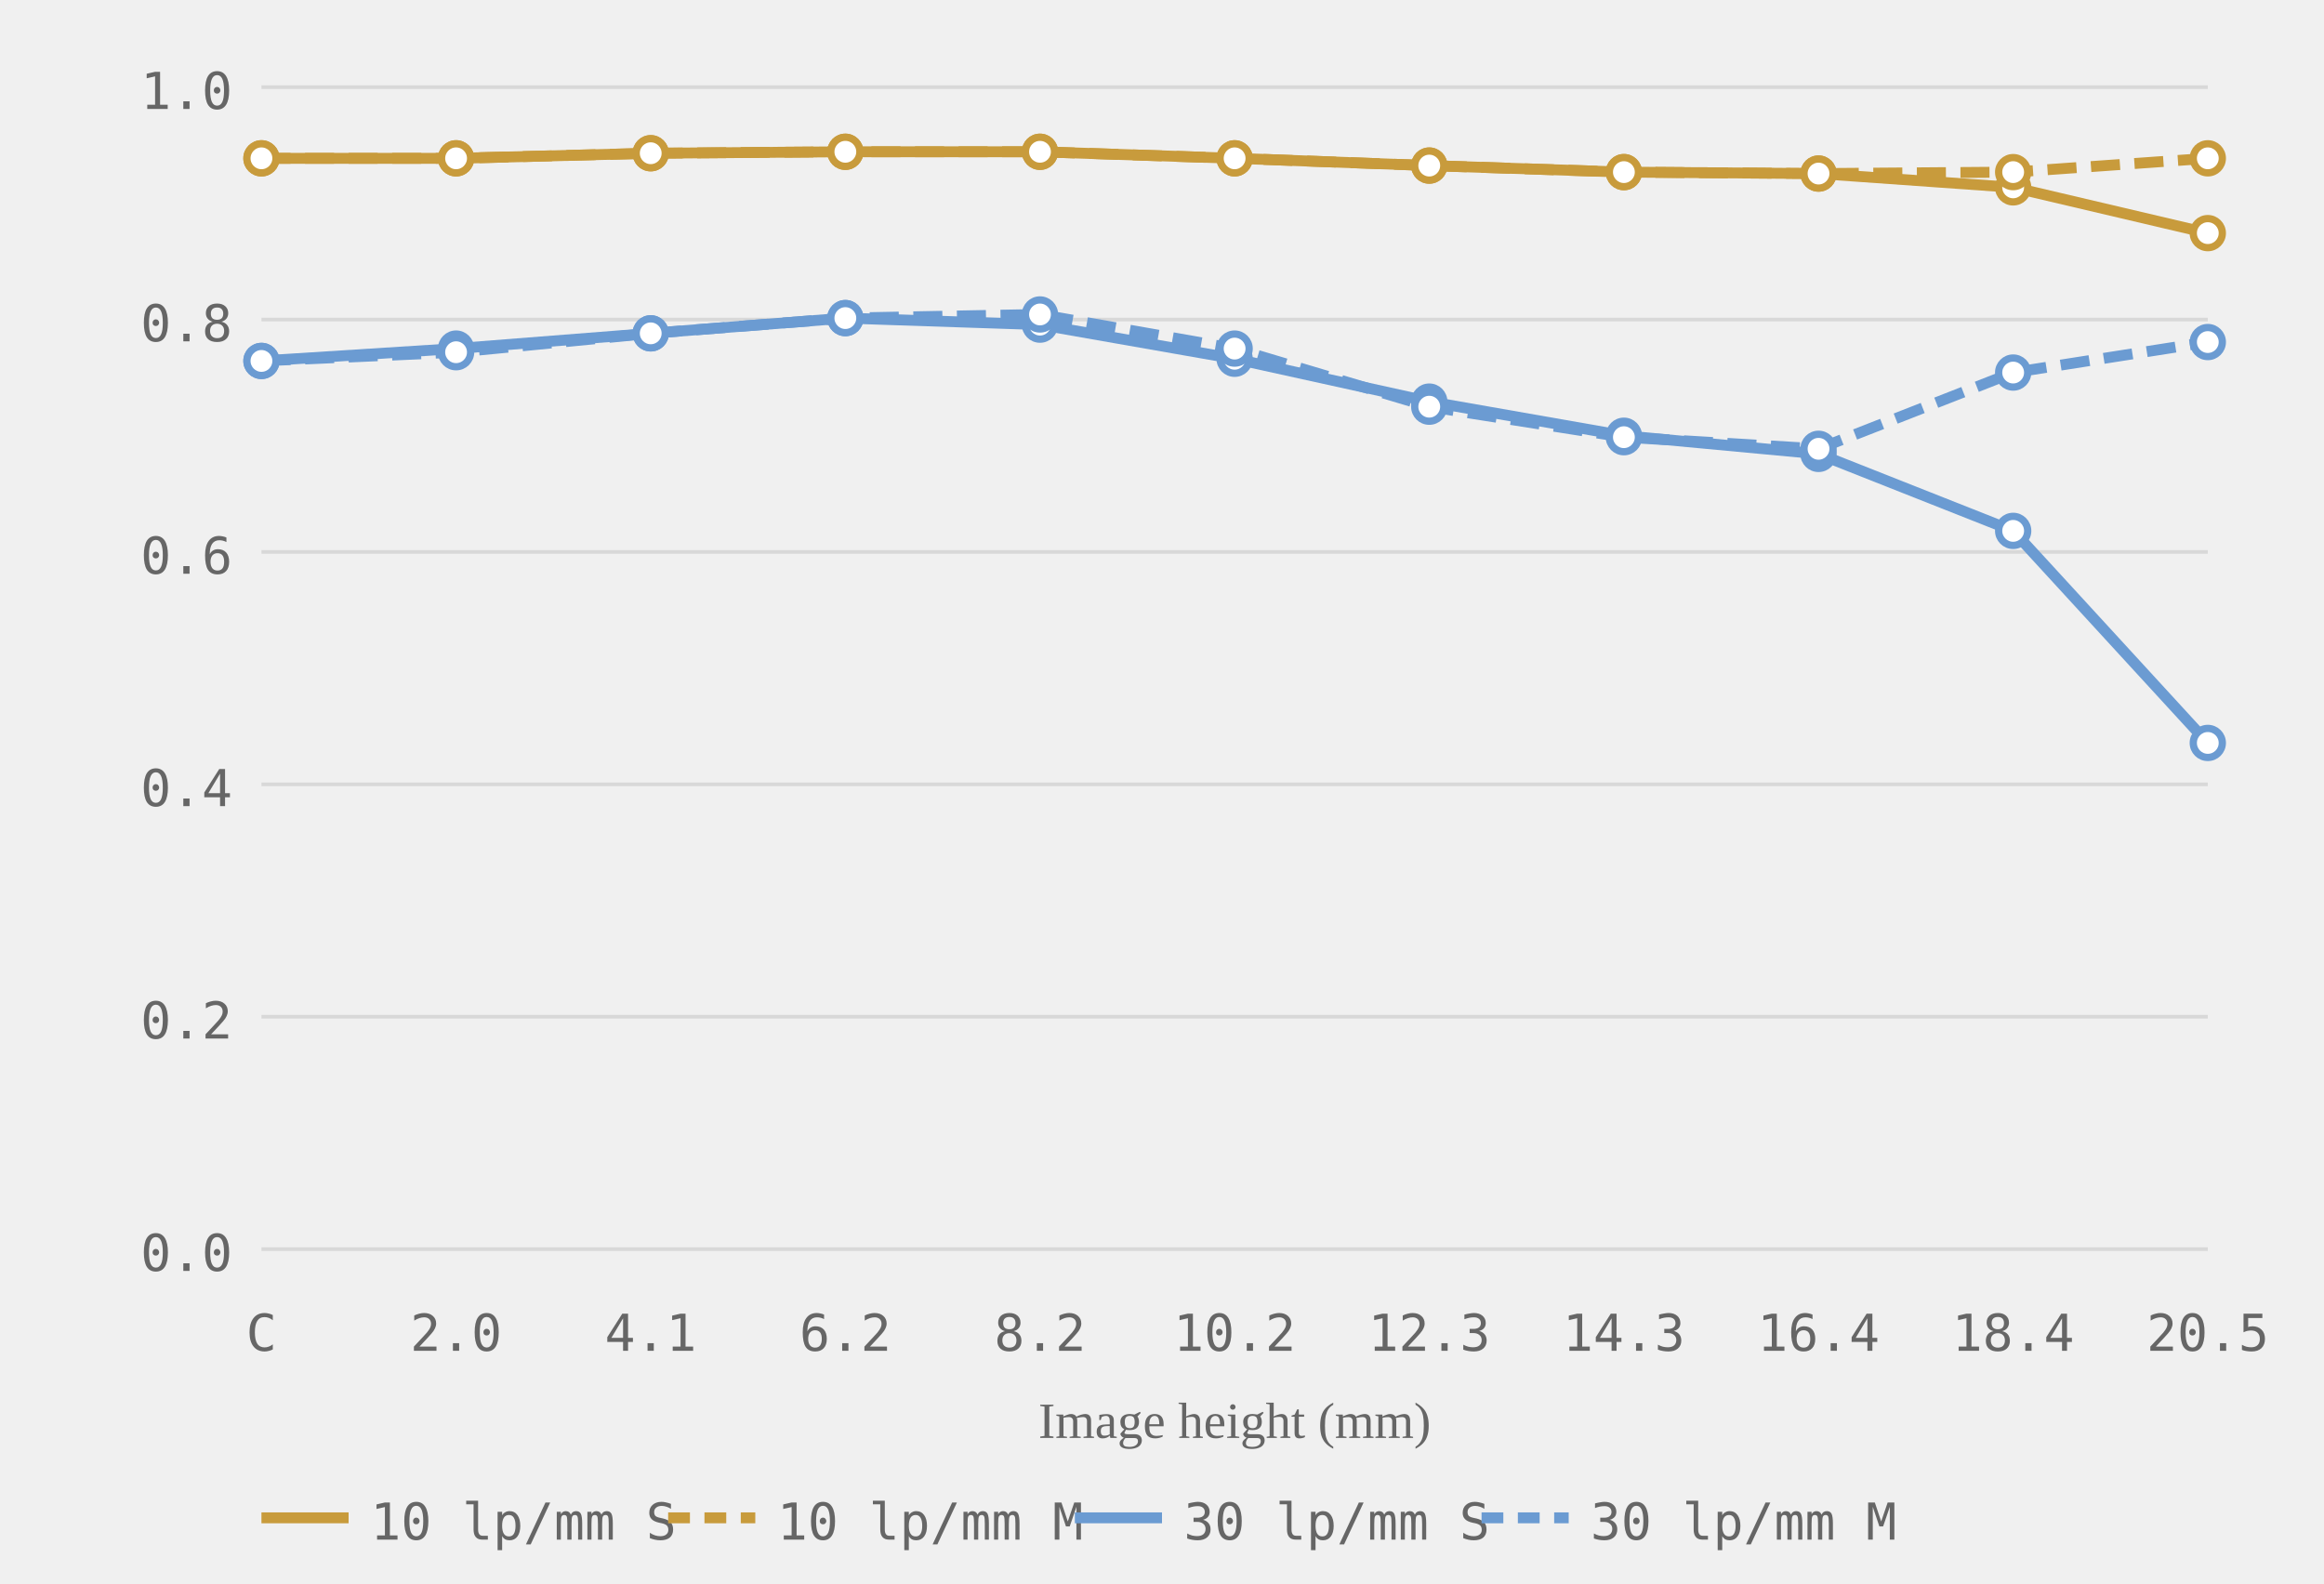
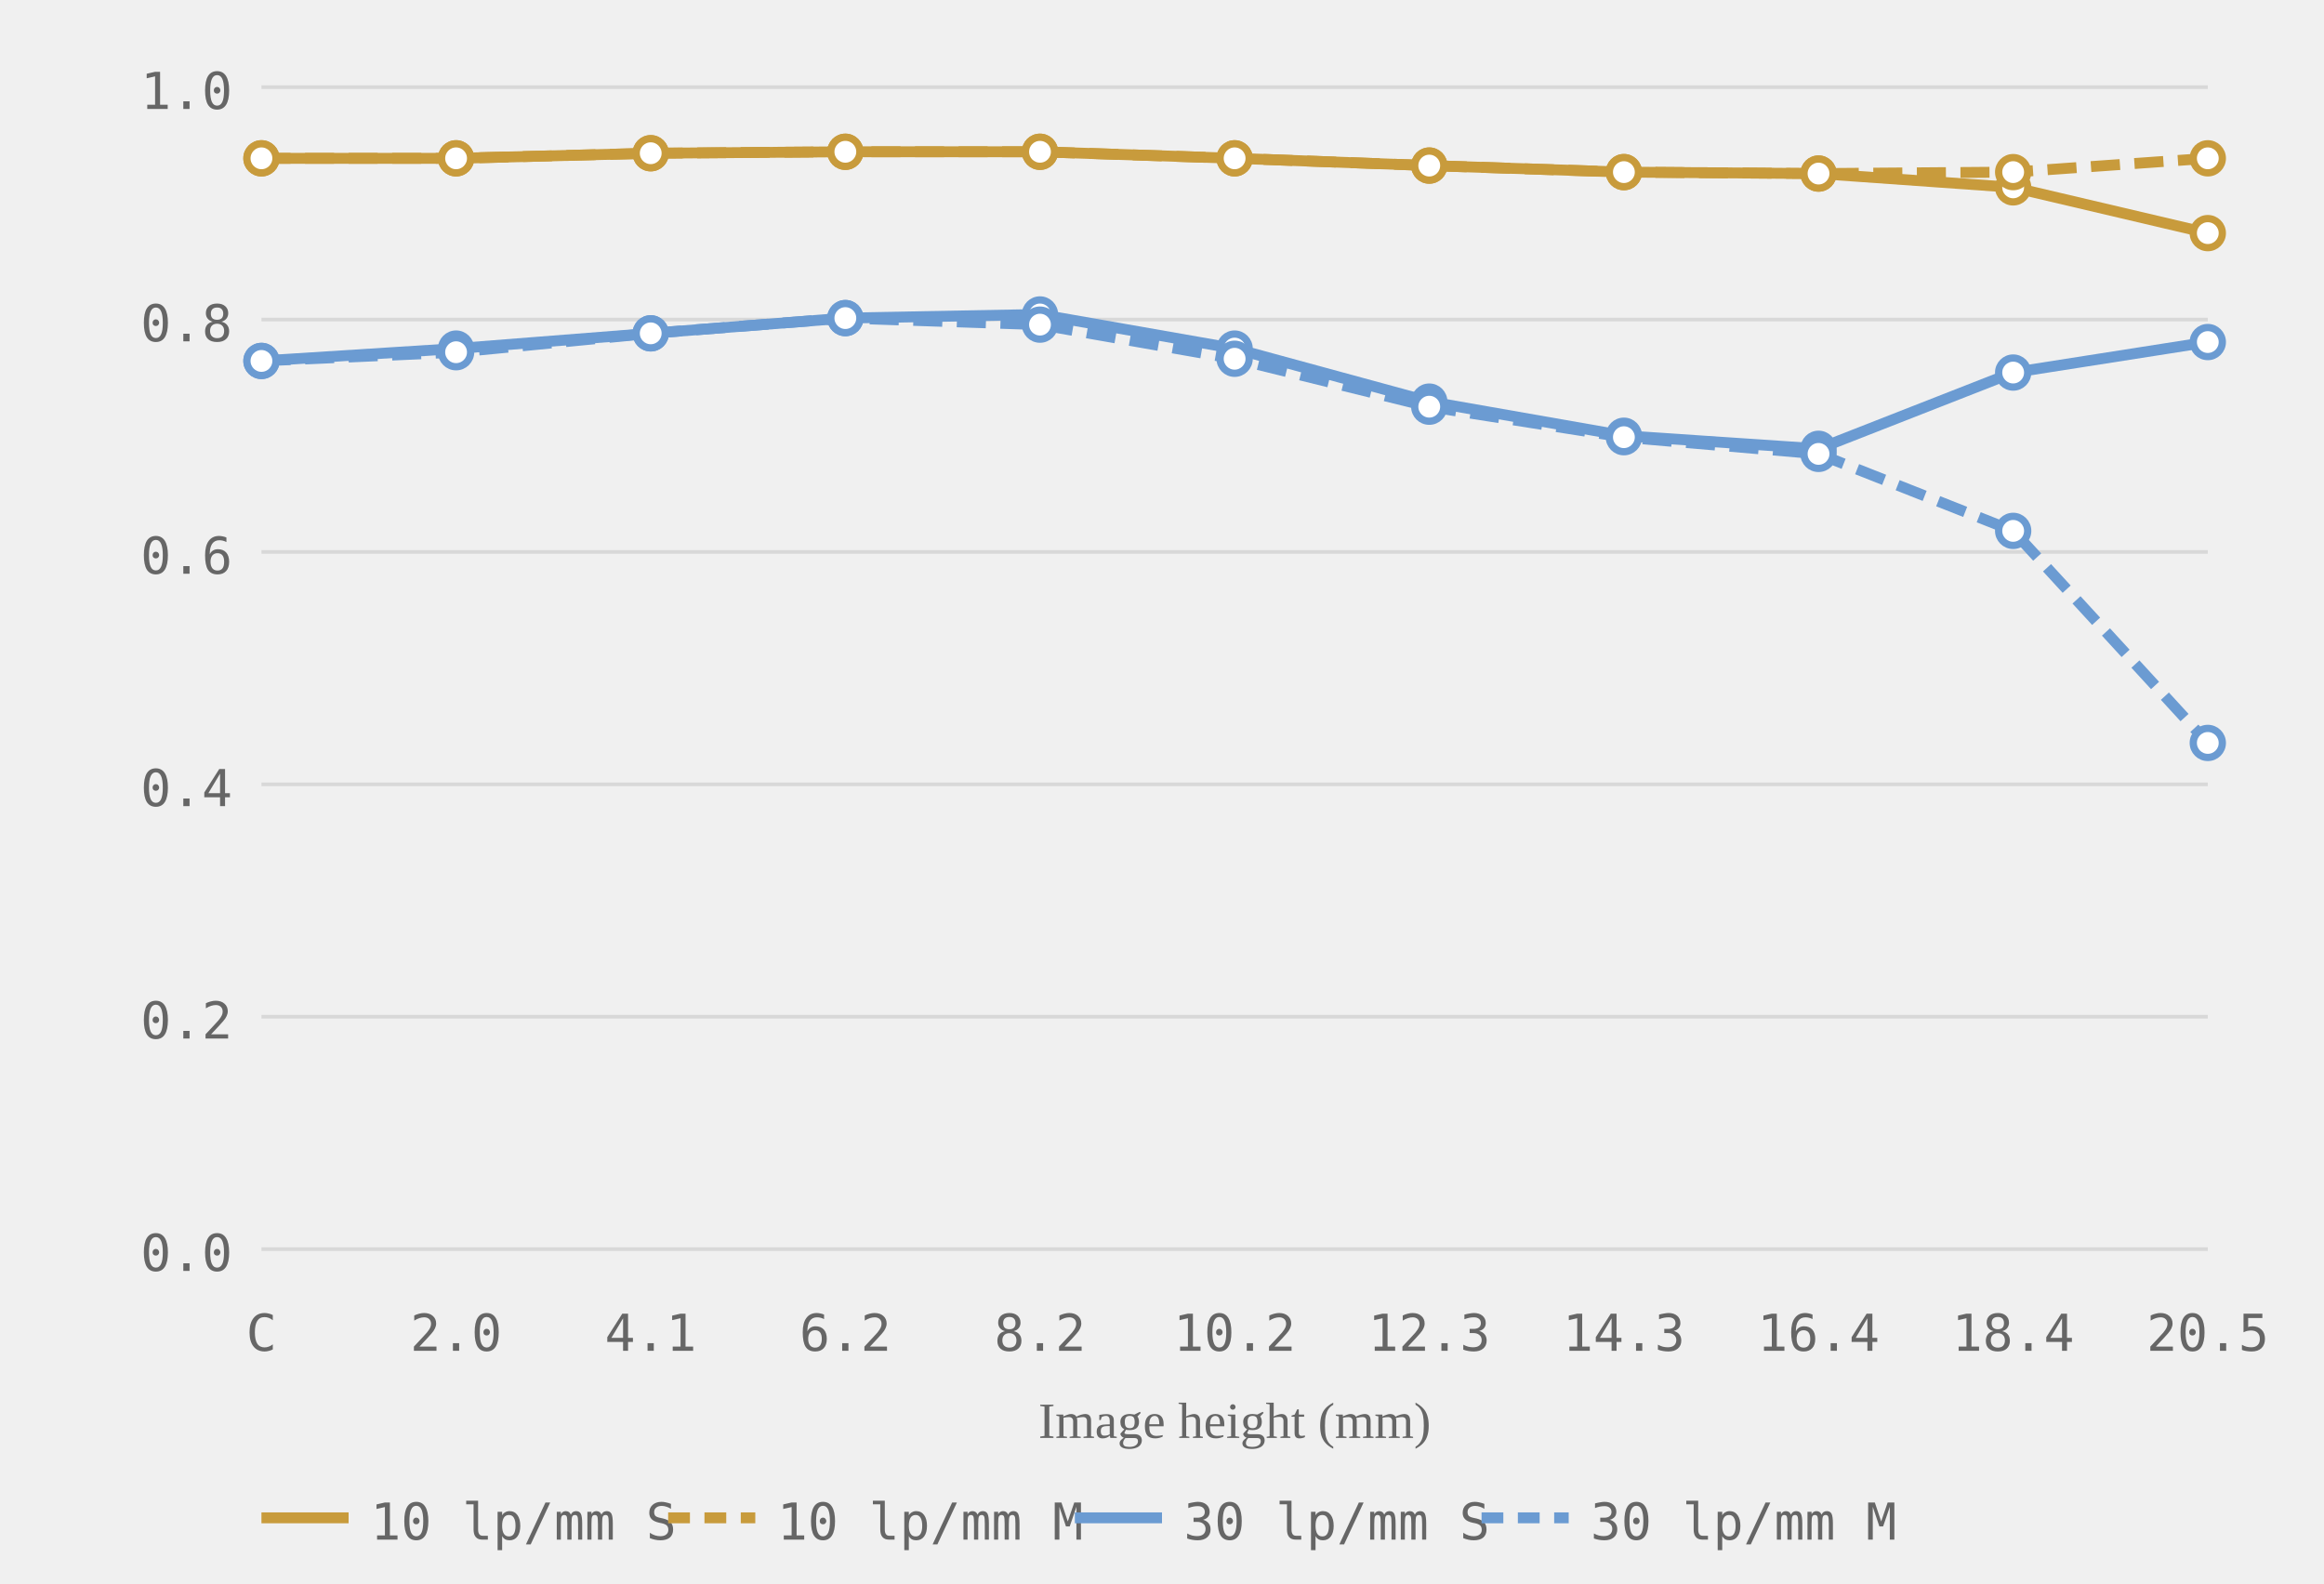
<svg xmlns="http://www.w3.org/2000/svg" viewBox="0 0 320 218" role="img" aria-label="MTF chart, generated from readings">
  <style>.grid-line { stroke: #d8d8d8; stroke-width: 0.5; }.axis-label { font-size: 7px; fill: #666666; font-family: ui-monospace, monospace; }.axis-y { text-anchor: end; }.axis-x { text-anchor: middle; }.axis-title { font-size: 7px; fill: #666666; text-anchor: middle; }.curve { fill: none; stroke-width: 1.5; }.curve-m { stroke-dasharray: 4 2; }.dot { fill: white; stroke-width: 1; }.legend-text { font-size: 7px; fill: #666666; font-family: ui-monospace, monospace; }</style>
  <line class="grid-line" x1="36" y1="172.0" x2="304" y2="172.0" />
  <line class="grid-line" x1="36" y1="140.0" x2="304" y2="140.0" />
  <line class="grid-line" x1="36" y1="108.0" x2="304" y2="108.0" />
  <line class="grid-line" x1="36" y1="76.0" x2="304" y2="76.0" />
  <line class="grid-line" x1="36" y1="44.0" x2="304" y2="44.0" />
  <line class="grid-line" x1="36" y1="12.0" x2="304" y2="12.0" />
  <text class="axis-label axis-y" x="32" y="175.0">0.0</text>
  <text class="axis-label axis-y" x="32" y="143.0">0.2</text>
  <text class="axis-label axis-y" x="32" y="111.0">0.4</text>
  <text class="axis-label axis-y" x="32" y="79.0">0.6</text>
  <text class="axis-label axis-y" x="32" y="47.0">0.8</text>
  <text class="axis-label axis-y" x="32" y="15.0">1.0</text>
  <text class="axis-label axis-x" x="36.0" y="186">C</text>
  <text class="axis-label axis-x" x="62.8" y="186">2.0</text>
  <text class="axis-label axis-x" x="89.6" y="186">4.1</text>
  <text class="axis-label axis-x" x="116.4" y="186">6.2</text>
  <text class="axis-label axis-x" x="143.2" y="186">8.2</text>
  <text class="axis-label axis-x" x="170.0" y="186">10.2</text>
  <text class="axis-label axis-x" x="196.8" y="186">12.3</text>
  <text class="axis-label axis-x" x="223.6" y="186">14.3</text>
  <text class="axis-label axis-x" x="250.4" y="186">16.4</text>
  <text class="axis-label axis-x" x="277.2" y="186">18.4</text>
  <text class="axis-label axis-x" x="304.0" y="186">20.5</text>
  <text class="axis-title" x="170.0" y="198">Image height (mm)</text>
  <polyline class="curve curve-10" style="stroke:#c89b3c" points="36.0,21.8 62.8,21.8 89.6,21.1 116.4,20.9 143.2,20.9 170.0,21.8 196.8,22.8 223.6,23.7 250.4,23.9 277.2,25.8 304.0,32.1" />
  <polyline class="curve curve-10 curve-m" style="stroke:#c89b3c" points="36.0,21.8 62.8,21.8 89.6,21.1 116.4,20.9 143.2,20.9 170.0,21.8 196.8,22.8 223.6,23.7 250.4,23.9 277.2,23.7 304.0,21.8" stroke-dasharray="4 2" />
-   <polyline class="curve curve-30" style="stroke:#6b9bd2" points="36.0,49.7 62.8,48.0 89.6,45.9 116.4,43.8 143.2,44.7 170.0,49.4 196.8,55.3 223.6,60.0 250.4,62.5 277.2,73.1 304.0,102.3" />
-   <polyline class="curve curve-30 curve-m" style="stroke:#6b9bd2" points="36.0,49.7 62.8,48.5 89.6,45.9 116.4,43.8 143.2,43.3 170.0,48.0 196.8,56.0 223.6,60.2 250.4,61.8 277.2,51.3 304.0,47.1" stroke-dasharray="4 2" />
+   <polyline class="curve curve-30" style="stroke:#6b9bd2" points="36.0,49.7 62.8,48.0 89.6,45.9 116.4,43.8 143.2,43.3 170.0,48.0 196.8,55.3 223.6,60.0 250.4,61.8 277.2,51.3 304.0,47.1" />
+   <polyline class="curve curve-30 curve-m" style="stroke:#6b9bd2" points="36.0,49.7 62.8,48.5 89.6,45.9 116.4,43.8 143.2,44.7 170.0,49.4 196.8,56.0 223.6,60.2 250.4,62.5 277.2,73.1 304.0,102.3" stroke-dasharray="4 2" />
  <circle class="dot dot-10" style="stroke:#c89b3c" cx="36.0" cy="21.8" r="2" />
  <circle class="dot dot-10" style="stroke:#c89b3c" cx="62.8" cy="21.8" r="2" />
  <circle class="dot dot-10" style="stroke:#c89b3c" cx="89.6" cy="21.1" r="2" />
  <circle class="dot dot-10" style="stroke:#c89b3c" cx="116.4" cy="20.9" r="2" />
  <circle class="dot dot-10" style="stroke:#c89b3c" cx="143.2" cy="20.9" r="2" />
  <circle class="dot dot-10" style="stroke:#c89b3c" cx="170.0" cy="21.8" r="2" />
  <circle class="dot dot-10" style="stroke:#c89b3c" cx="196.8" cy="22.8" r="2" />
  <circle class="dot dot-10" style="stroke:#c89b3c" cx="223.6" cy="23.7" r="2" />
  <circle class="dot dot-10" style="stroke:#c89b3c" cx="250.4" cy="23.9" r="2" />
  <circle class="dot dot-10" style="stroke:#c89b3c" cx="277.2" cy="25.8" r="2" />
  <circle class="dot dot-10" style="stroke:#c89b3c" cx="304.0" cy="32.1" r="2" />
  <circle class="dot dot-10" style="stroke:#c89b3c" cx="36.0" cy="21.8" r="2" />
  <circle class="dot dot-10" style="stroke:#c89b3c" cx="62.8" cy="21.8" r="2" />
  <circle class="dot dot-10" style="stroke:#c89b3c" cx="89.6" cy="21.1" r="2" />
  <circle class="dot dot-10" style="stroke:#c89b3c" cx="116.4" cy="20.9" r="2" />
  <circle class="dot dot-10" style="stroke:#c89b3c" cx="143.2" cy="20.9" r="2" />
  <circle class="dot dot-10" style="stroke:#c89b3c" cx="170.0" cy="21.8" r="2" />
  <circle class="dot dot-10" style="stroke:#c89b3c" cx="196.8" cy="22.8" r="2" />
  <circle class="dot dot-10" style="stroke:#c89b3c" cx="223.6" cy="23.7" r="2" />
  <circle class="dot dot-10" style="stroke:#c89b3c" cx="250.4" cy="23.9" r="2" />
  <circle class="dot dot-10" style="stroke:#c89b3c" cx="277.2" cy="23.7" r="2" />
  <circle class="dot dot-10" style="stroke:#c89b3c" cx="304.0" cy="21.8" r="2" />
  <circle class="dot dot-30" style="stroke:#6b9bd2" cx="36.0" cy="49.7" r="2" />
  <circle class="dot dot-30" style="stroke:#6b9bd2" cx="62.8" cy="48.0" r="2" />
  <circle class="dot dot-30" style="stroke:#6b9bd2" cx="89.6" cy="45.9" r="2" />
  <circle class="dot dot-30" style="stroke:#6b9bd2" cx="116.4" cy="43.8" r="2" />
-   <circle class="dot dot-30" style="stroke:#6b9bd2" cx="143.2" cy="44.7" r="2" />
-   <circle class="dot dot-30" style="stroke:#6b9bd2" cx="170.0" cy="49.4" r="2" />
+   <circle class="dot dot-30" style="stroke:#6b9bd2" cx="143.2" cy="43.3" r="2" />
+   <circle class="dot dot-30" style="stroke:#6b9bd2" cx="170.0" cy="48.0" r="2" />
  <circle class="dot dot-30" style="stroke:#6b9bd2" cx="196.8" cy="55.3" r="2" />
  <circle class="dot dot-30" style="stroke:#6b9bd2" cx="223.6" cy="60.0" r="2" />
-   <circle class="dot dot-30" style="stroke:#6b9bd2" cx="250.4" cy="62.5" r="2" />
-   <circle class="dot dot-30" style="stroke:#6b9bd2" cx="277.2" cy="73.1" r="2" />
-   <circle class="dot dot-30" style="stroke:#6b9bd2" cx="304.0" cy="102.3" r="2" />
+   <circle class="dot dot-30" style="stroke:#6b9bd2" cx="250.4" cy="61.8" r="2" />
+   <circle class="dot dot-30" style="stroke:#6b9bd2" cx="277.2" cy="51.3" r="2" />
+   <circle class="dot dot-30" style="stroke:#6b9bd2" cx="304.0" cy="47.1" r="2" />
  <circle class="dot dot-30" style="stroke:#6b9bd2" cx="36.0" cy="49.7" r="2" />
  <circle class="dot dot-30" style="stroke:#6b9bd2" cx="62.8" cy="48.5" r="2" />
  <circle class="dot dot-30" style="stroke:#6b9bd2" cx="89.6" cy="45.9" r="2" />
  <circle class="dot dot-30" style="stroke:#6b9bd2" cx="116.4" cy="43.8" r="2" />
-   <circle class="dot dot-30" style="stroke:#6b9bd2" cx="143.2" cy="43.3" r="2" />
-   <circle class="dot dot-30" style="stroke:#6b9bd2" cx="170.0" cy="48.0" r="2" />
+   <circle class="dot dot-30" style="stroke:#6b9bd2" cx="143.2" cy="44.7" r="2" />
+   <circle class="dot dot-30" style="stroke:#6b9bd2" cx="170.0" cy="49.4" r="2" />
  <circle class="dot dot-30" style="stroke:#6b9bd2" cx="196.8" cy="56.0" r="2" />
  <circle class="dot dot-30" style="stroke:#6b9bd2" cx="223.6" cy="60.2" r="2" />
-   <circle class="dot dot-30" style="stroke:#6b9bd2" cx="250.4" cy="61.8" r="2" />
-   <circle class="dot dot-30" style="stroke:#6b9bd2" cx="277.2" cy="51.3" r="2" />
-   <circle class="dot dot-30" style="stroke:#6b9bd2" cx="304.0" cy="47.1" r="2" />
+   <circle class="dot dot-30" style="stroke:#6b9bd2" cx="250.4" cy="62.5" r="2" />
+   <circle class="dot dot-30" style="stroke:#6b9bd2" cx="277.2" cy="73.1" r="2" />
+   <circle class="dot dot-30" style="stroke:#6b9bd2" cx="304.0" cy="102.3" r="2" />
  <line x1="36" y1="209" x2="48" y2="209" stroke="#c89b3c" stroke-width="1.5" />
  <text class="legend-text" x="51" y="212">10 lp/mm S</text>
  <line x1="92" y1="209" x2="104" y2="209" stroke="#c89b3c" stroke-width="1.5" stroke-dasharray="3 2" />
  <text class="legend-text" x="107" y="212">10 lp/mm M</text>
  <line x1="148" y1="209" x2="160" y2="209" stroke="#6b9bd2" stroke-width="1.5" />
  <text class="legend-text" x="163" y="212">30 lp/mm S</text>
  <line x1="204" y1="209" x2="216" y2="209" stroke="#6b9bd2" stroke-width="1.5" stroke-dasharray="3 2" />
  <text class="legend-text" x="219" y="212">30 lp/mm M</text>
</svg>
